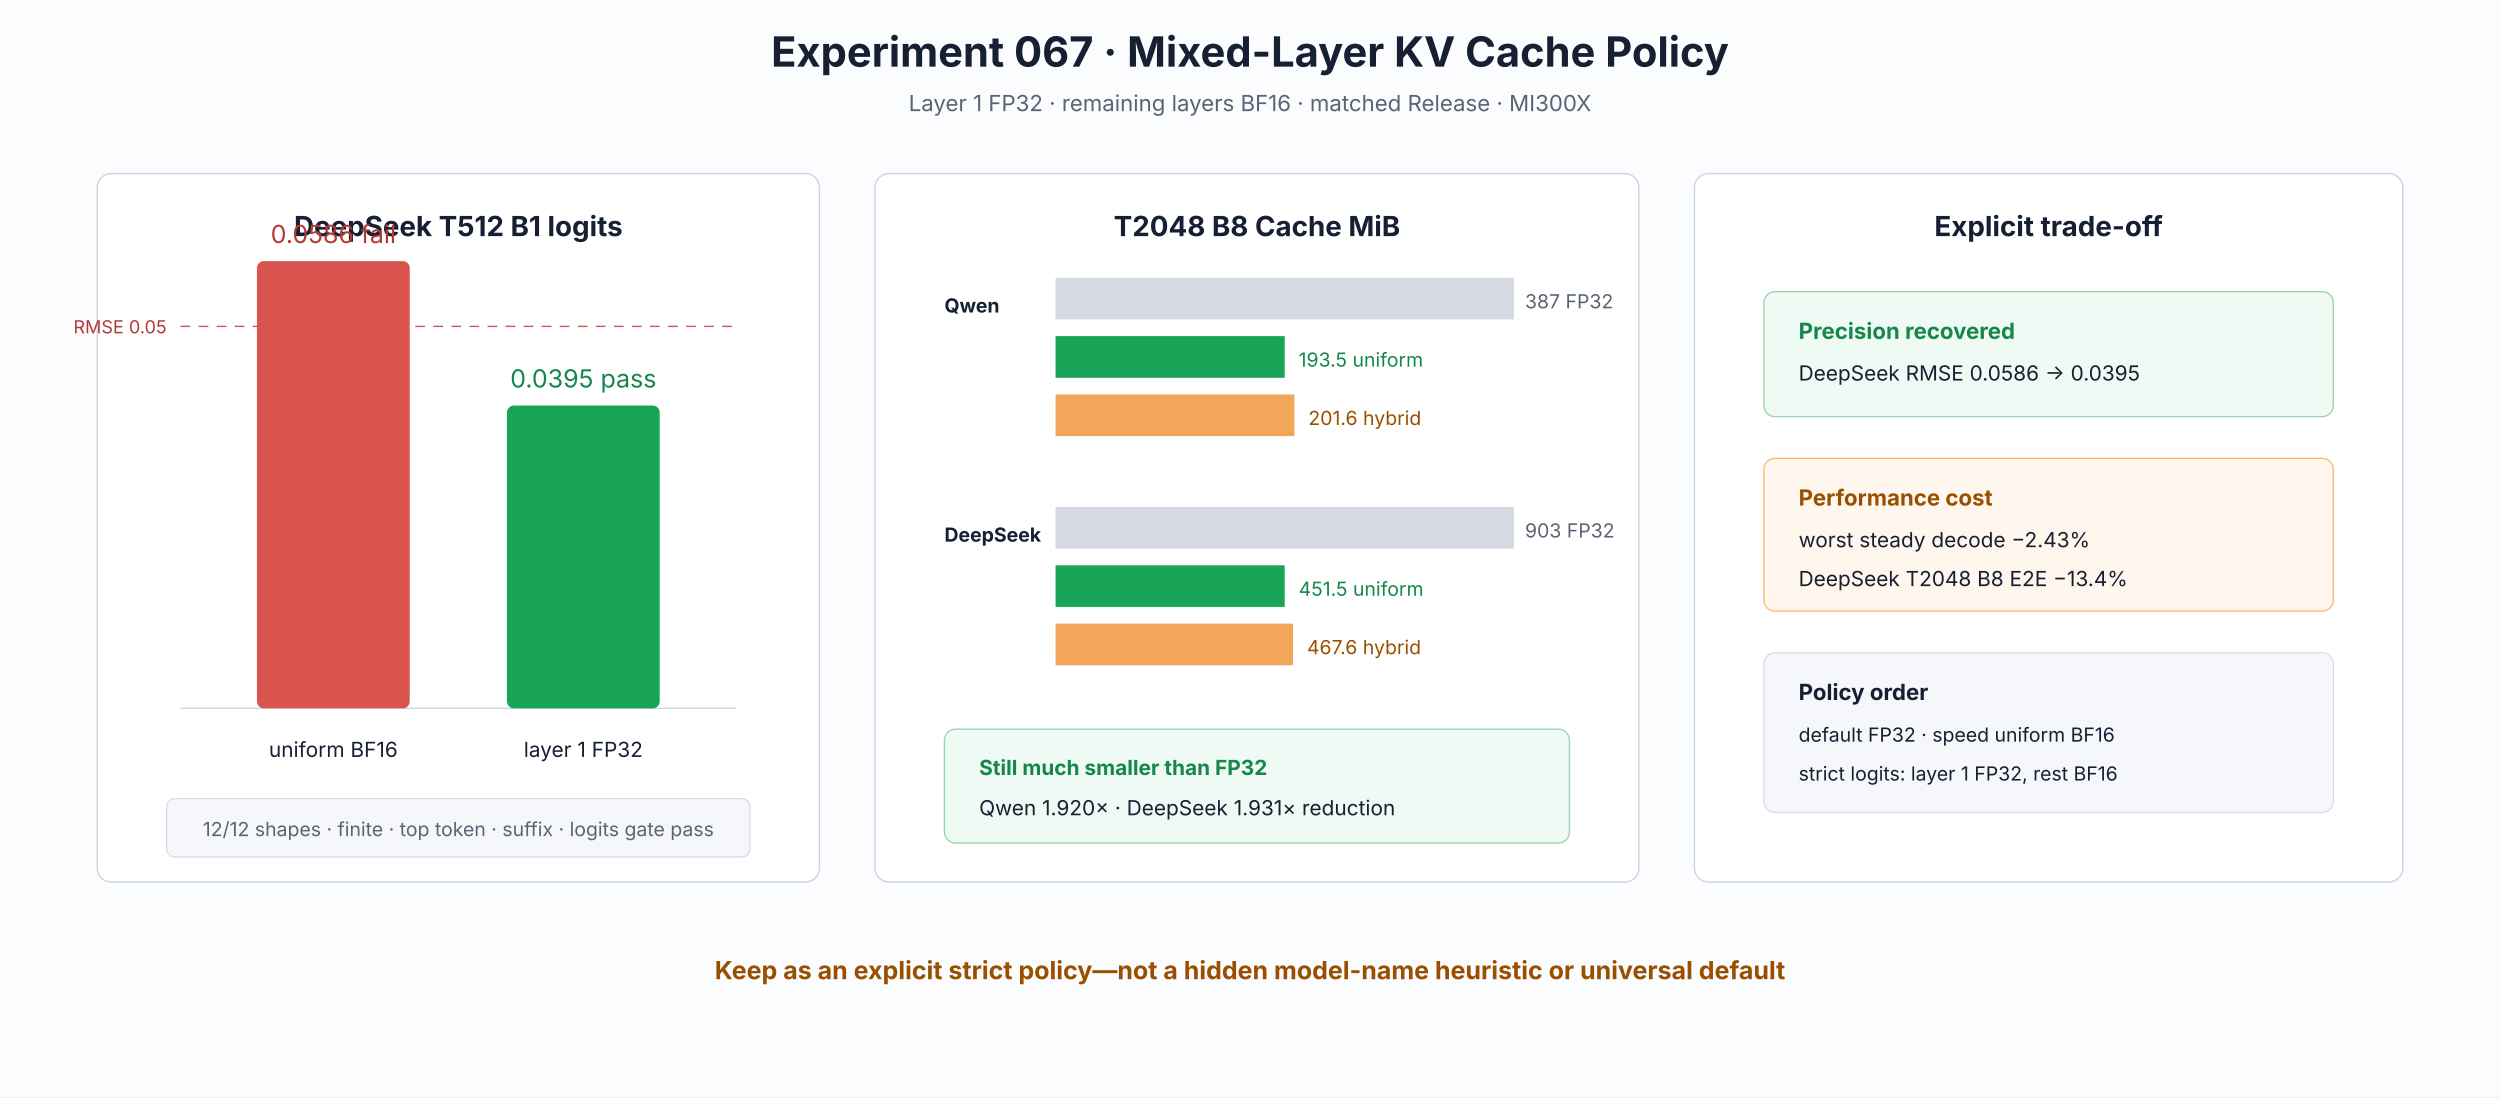
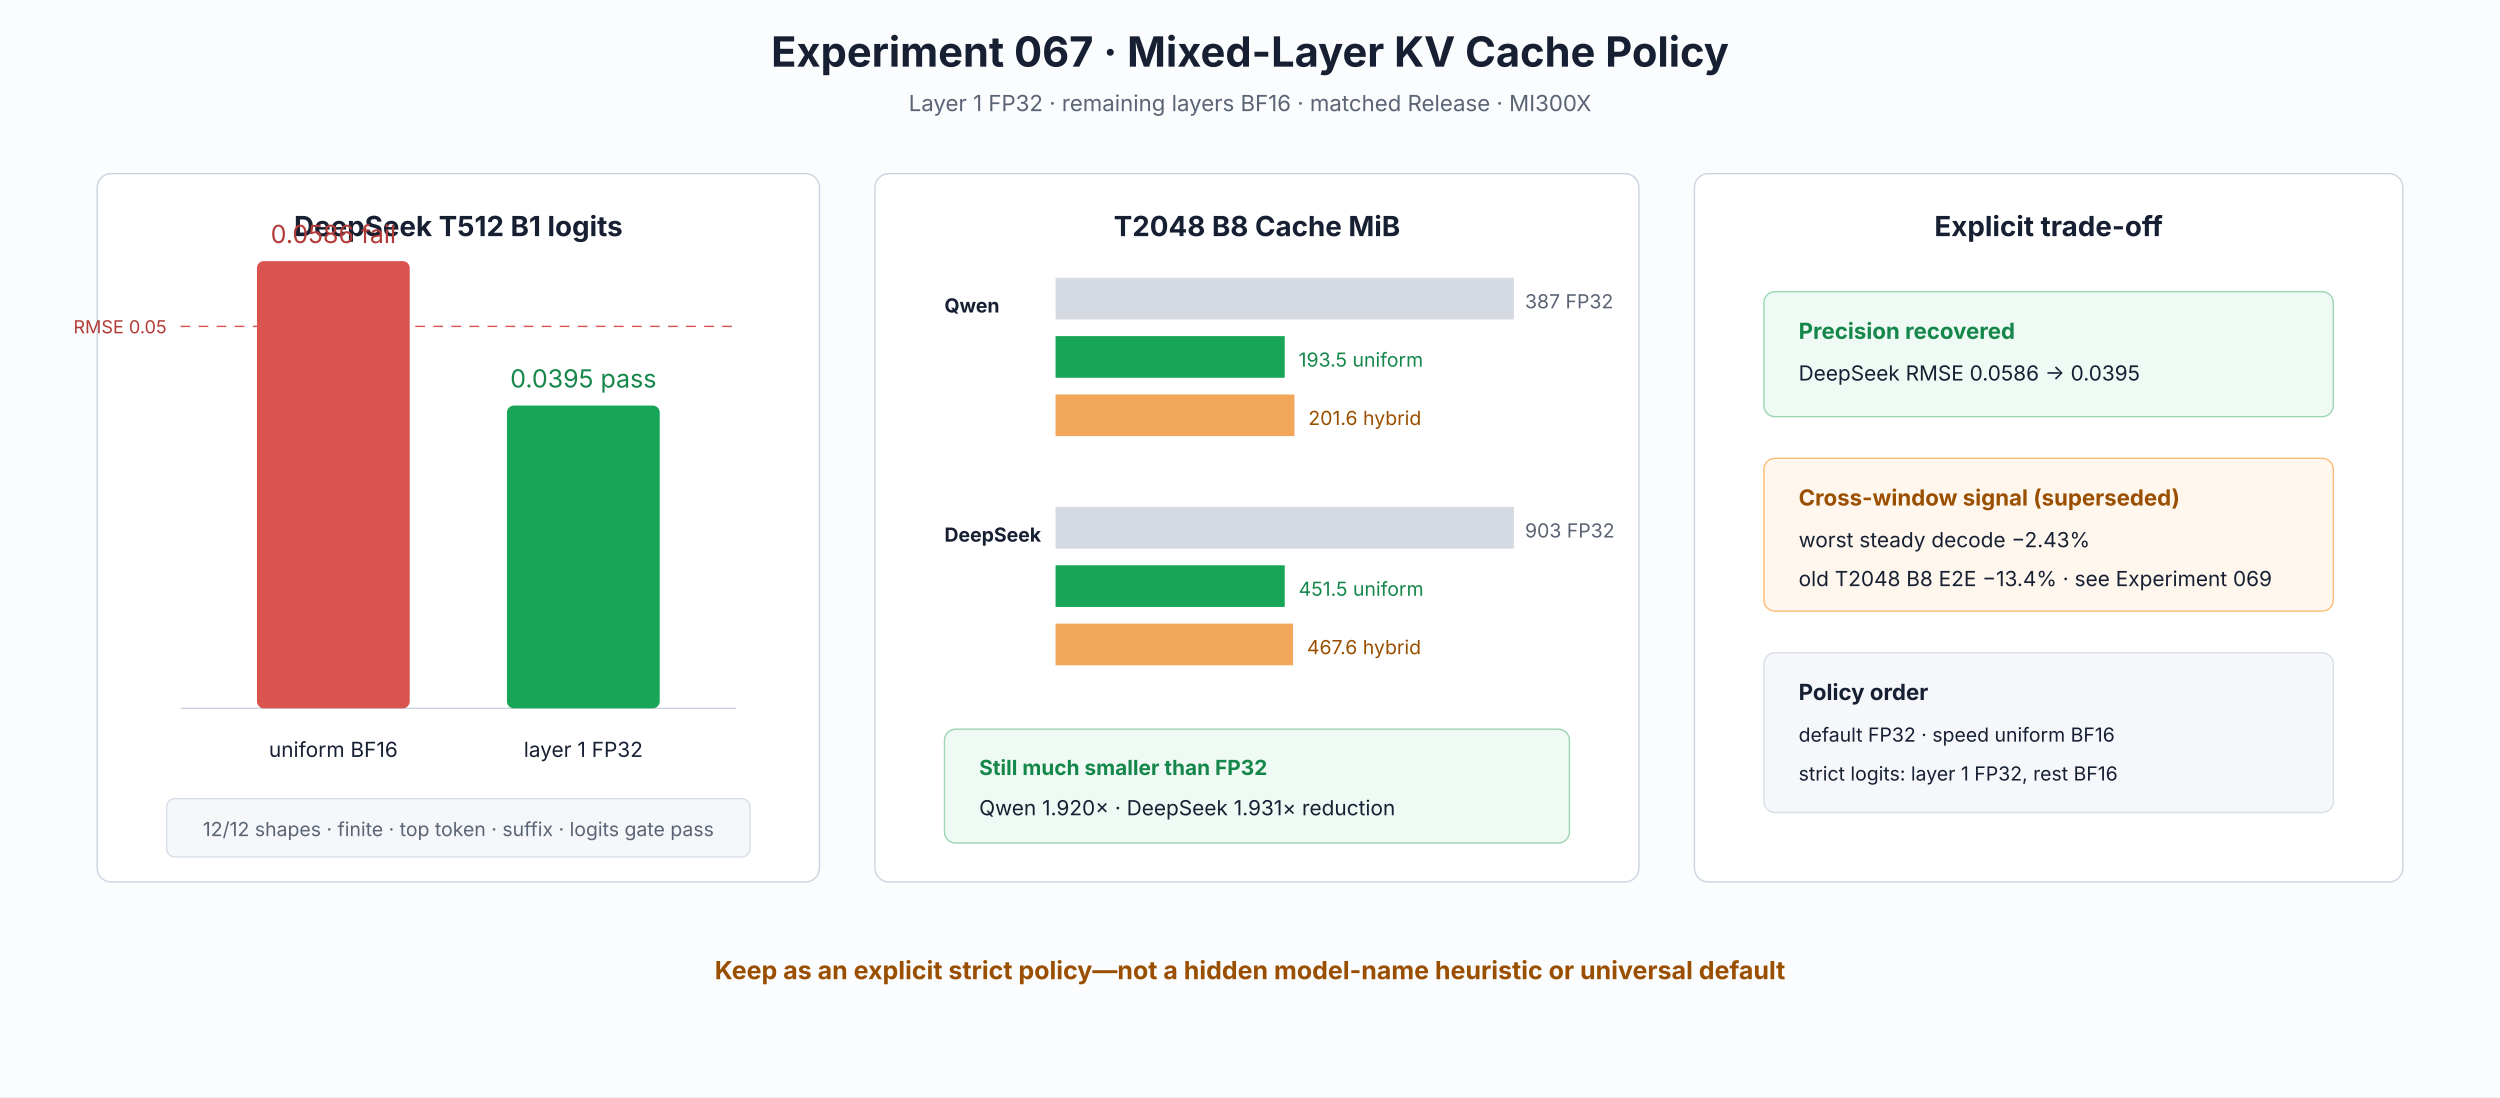
<svg xmlns="http://www.w3.org/2000/svg" width="1800" height="790" viewBox="0 0 1800 790">
  <rect width="100%" height="100%" fill="#fbfcfe" />
  <text x="900" y="48" font-family="Inter,Arial,sans-serif" font-size="30" fill="#172033" text-anchor="middle" font-weight="700">Experiment 067 · Mixed-Layer KV Cache Policy</text>
  <text x="900" y="80" font-family="Inter,Arial,sans-serif" font-size="16" fill="#5b6474" text-anchor="middle">Layer 1 FP32 · remaining layers BF16 · matched Release · MI300X</text>
  <rect x="70" y="125" width="520" height="510" fill="#fff" stroke="#cbd3df" rx="10" />
  <text x="330" y="170" font-family="Inter,Arial,sans-serif" font-size="20" fill="#172033" text-anchor="middle" font-weight="700">DeepSeek T512 B1 logits</text>
  <line x1="130" y1="510" x2="530" y2="510" stroke="#cbd3df" />
  <line x1="130" y1="235" x2="530" y2="235" stroke="#d9534f" stroke-dasharray="7 6" />
  <text x="120" y="240" font-family="Inter,Arial,sans-serif" font-size="13" fill="#b33b37" text-anchor="end">RMSE 0.05</text>
  <rect x="185" y="188" width="110" height="322" fill="#d9534f" rx="5" />
  <rect x="365" y="292" width="110" height="218" fill="#18a558" rx="5" />
  <text x="240" y="175" font-family="Inter,Arial,sans-serif" font-size="18" fill="#b33b37" text-anchor="middle">0.0586 fail</text>
  <text x="420" y="279" font-family="Inter,Arial,sans-serif" font-size="18" fill="#16874b" text-anchor="middle">0.0395 pass</text>
  <text x="240" y="545" font-family="Inter,Arial,sans-serif" font-size="15" fill="#172033" text-anchor="middle">uniform BF16</text>
  <text x="420" y="545" font-family="Inter,Arial,sans-serif" font-size="15" fill="#172033" text-anchor="middle">layer 1 FP32</text>
  <rect x="120" y="575" width="420" height="42" fill="#f5f7fa" stroke="#d8dee8" rx="6" />
  <text x="330" y="602" font-family="Inter,Arial,sans-serif" font-size="14" fill="#5b6474" text-anchor="middle">12/12 shapes · finite · top token · suffix · logits gate pass</text>
  <rect x="630" y="125" width="550" height="510" fill="#fff" stroke="#cbd3df" rx="10" />
  <text x="905" y="170" font-family="Inter,Arial,sans-serif" font-size="20" fill="#172033" text-anchor="middle" font-weight="700">T2048 B8 Cache MiB</text>
  <g font-family="Inter,Arial,sans-serif" font-size="14">
    <text x="680" y="225" fill="#172033" font-weight="700">Qwen</text>
    <rect x="760" y="200" width="330" height="30" fill="#d5dae2" />
    <text x="1098" y="222" fill="#5b6474">387 FP32</text>
    <rect x="760" y="242" width="165" height="30" fill="#18a558" />
    <text x="935" y="264" fill="#16874b">193.5 uniform</text>
    <rect x="760" y="284" width="172" height="30" fill="#f2a65a" />
    <text x="942" y="306" fill="#9a4f00">201.6 hybrid</text>
    <text x="680" y="390" fill="#172033" font-weight="700">DeepSeek</text>
    <rect x="760" y="365" width="330" height="30" fill="#d5dae2" />
    <text x="1098" y="387" fill="#5b6474">903 FP32</text>
    <rect x="760" y="407" width="165" height="30" fill="#18a558" />
    <text x="935" y="429" fill="#16874b">451.5 uniform</text>
    <rect x="760" y="449" width="171" height="30" fill="#f2a65a" />
    <text x="941" y="471" fill="#9a4f00">467.6 hybrid</text>
  </g>
  <rect x="680" y="525" width="450" height="82" fill="#eefaf3" stroke="#9bd5b1" rx="8" />
  <text x="705" y="558" font-family="Inter,Arial,sans-serif" font-size="15" fill="#16874b" font-weight="700">Still much smaller than FP32</text>
  <text x="705" y="587" font-family="Inter,Arial,sans-serif" font-size="15" fill="#172033">Qwen 1.920× · DeepSeek 1.931× reduction</text>
  <rect x="1220" y="125" width="510" height="510" fill="#fff" stroke="#cbd3df" rx="10" />
  <text x="1475" y="170" font-family="Inter,Arial,sans-serif" font-size="20" fill="#172033" text-anchor="middle" font-weight="700">Explicit trade-off</text>
  <rect x="1270" y="210" width="410" height="90" fill="#eefaf3" stroke="#9bd5b1" rx="8" />
  <text x="1295" y="244" font-family="Inter,Arial,sans-serif" font-size="16" fill="#16874b" font-weight="700">Precision recovered</text>
  <text x="1295" y="274" font-family="Inter,Arial,sans-serif" font-size="15" fill="#172033">DeepSeek RMSE 0.0586 → 0.0395</text>
  <rect x="1270" y="330" width="410" height="110" fill="#fff7ed" stroke="#fdba74" rx="8" />
-   <text x="1295" y="364" font-family="Inter,Arial,sans-serif" font-size="16" fill="#9a4f00" font-weight="700">Performance cost</text>
+   <text x="1295" y="364" font-family="Inter,Arial,sans-serif" font-size="16" fill="#9a4f00" font-weight="700">Cross-window signal (superseded)</text>
  <text x="1295" y="394" font-family="Inter,Arial,sans-serif" font-size="15" fill="#172033">worst steady decode −2.43%</text>
-   <text x="1295" y="422" font-family="Inter,Arial,sans-serif" font-size="15" fill="#172033">DeepSeek T2048 B8 E2E −13.4%</text>
+   <text x="1295" y="422" font-family="Inter,Arial,sans-serif" font-size="15" fill="#172033">old T2048 B8 E2E −13.4% · see Experiment 069</text>
  <rect x="1270" y="470" width="410" height="115" fill="#f5f7fa" stroke="#d8dee8" rx="8" />
  <text x="1295" y="504" font-family="Inter,Arial,sans-serif" font-size="16" fill="#172033" font-weight="700">Policy order</text>
  <text x="1295" y="534" font-family="Inter,Arial,sans-serif" font-size="14" fill="#172033">default FP32 · speed uniform BF16</text>
  <text x="1295" y="562" font-family="Inter,Arial,sans-serif" font-size="14" fill="#172033">strict logits: layer 1 FP32, rest BF16</text>
  <text x="900" y="705" font-family="Inter,Arial,sans-serif" font-size="18" fill="#9a4f00" text-anchor="middle" font-weight="700">Keep as an explicit strict policy—not a hidden model-name heuristic or universal default</text>
</svg>
